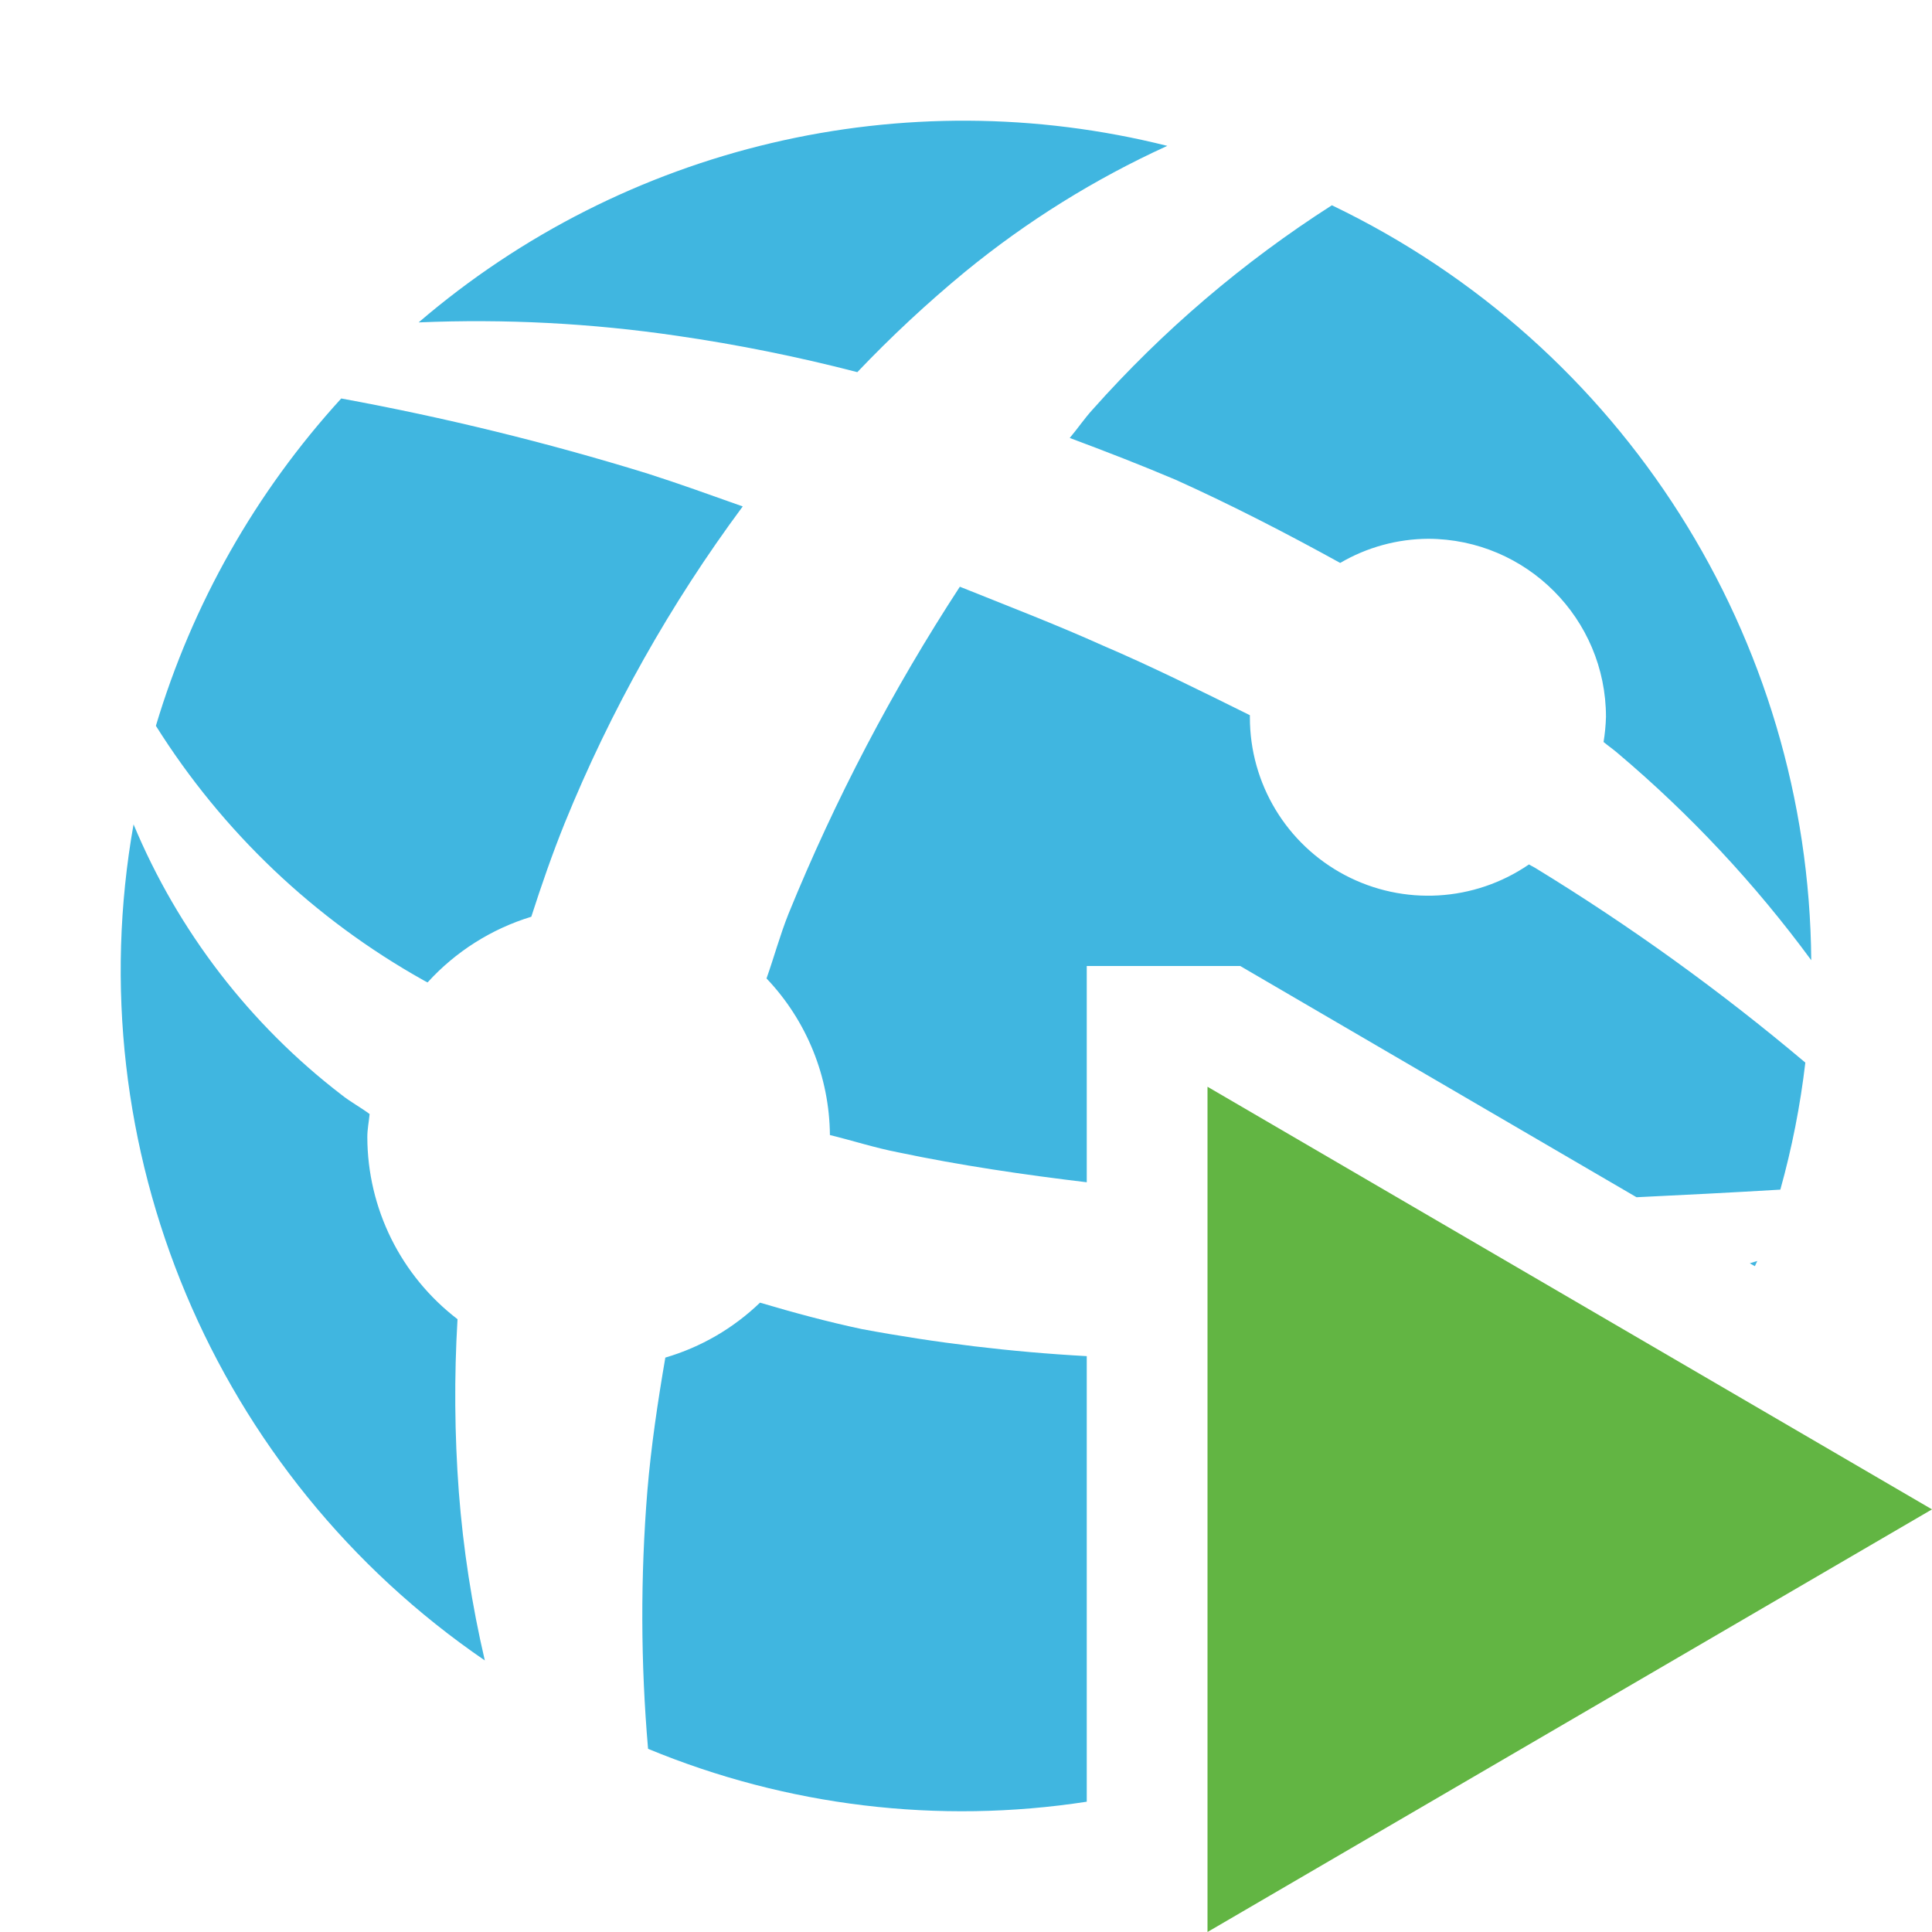
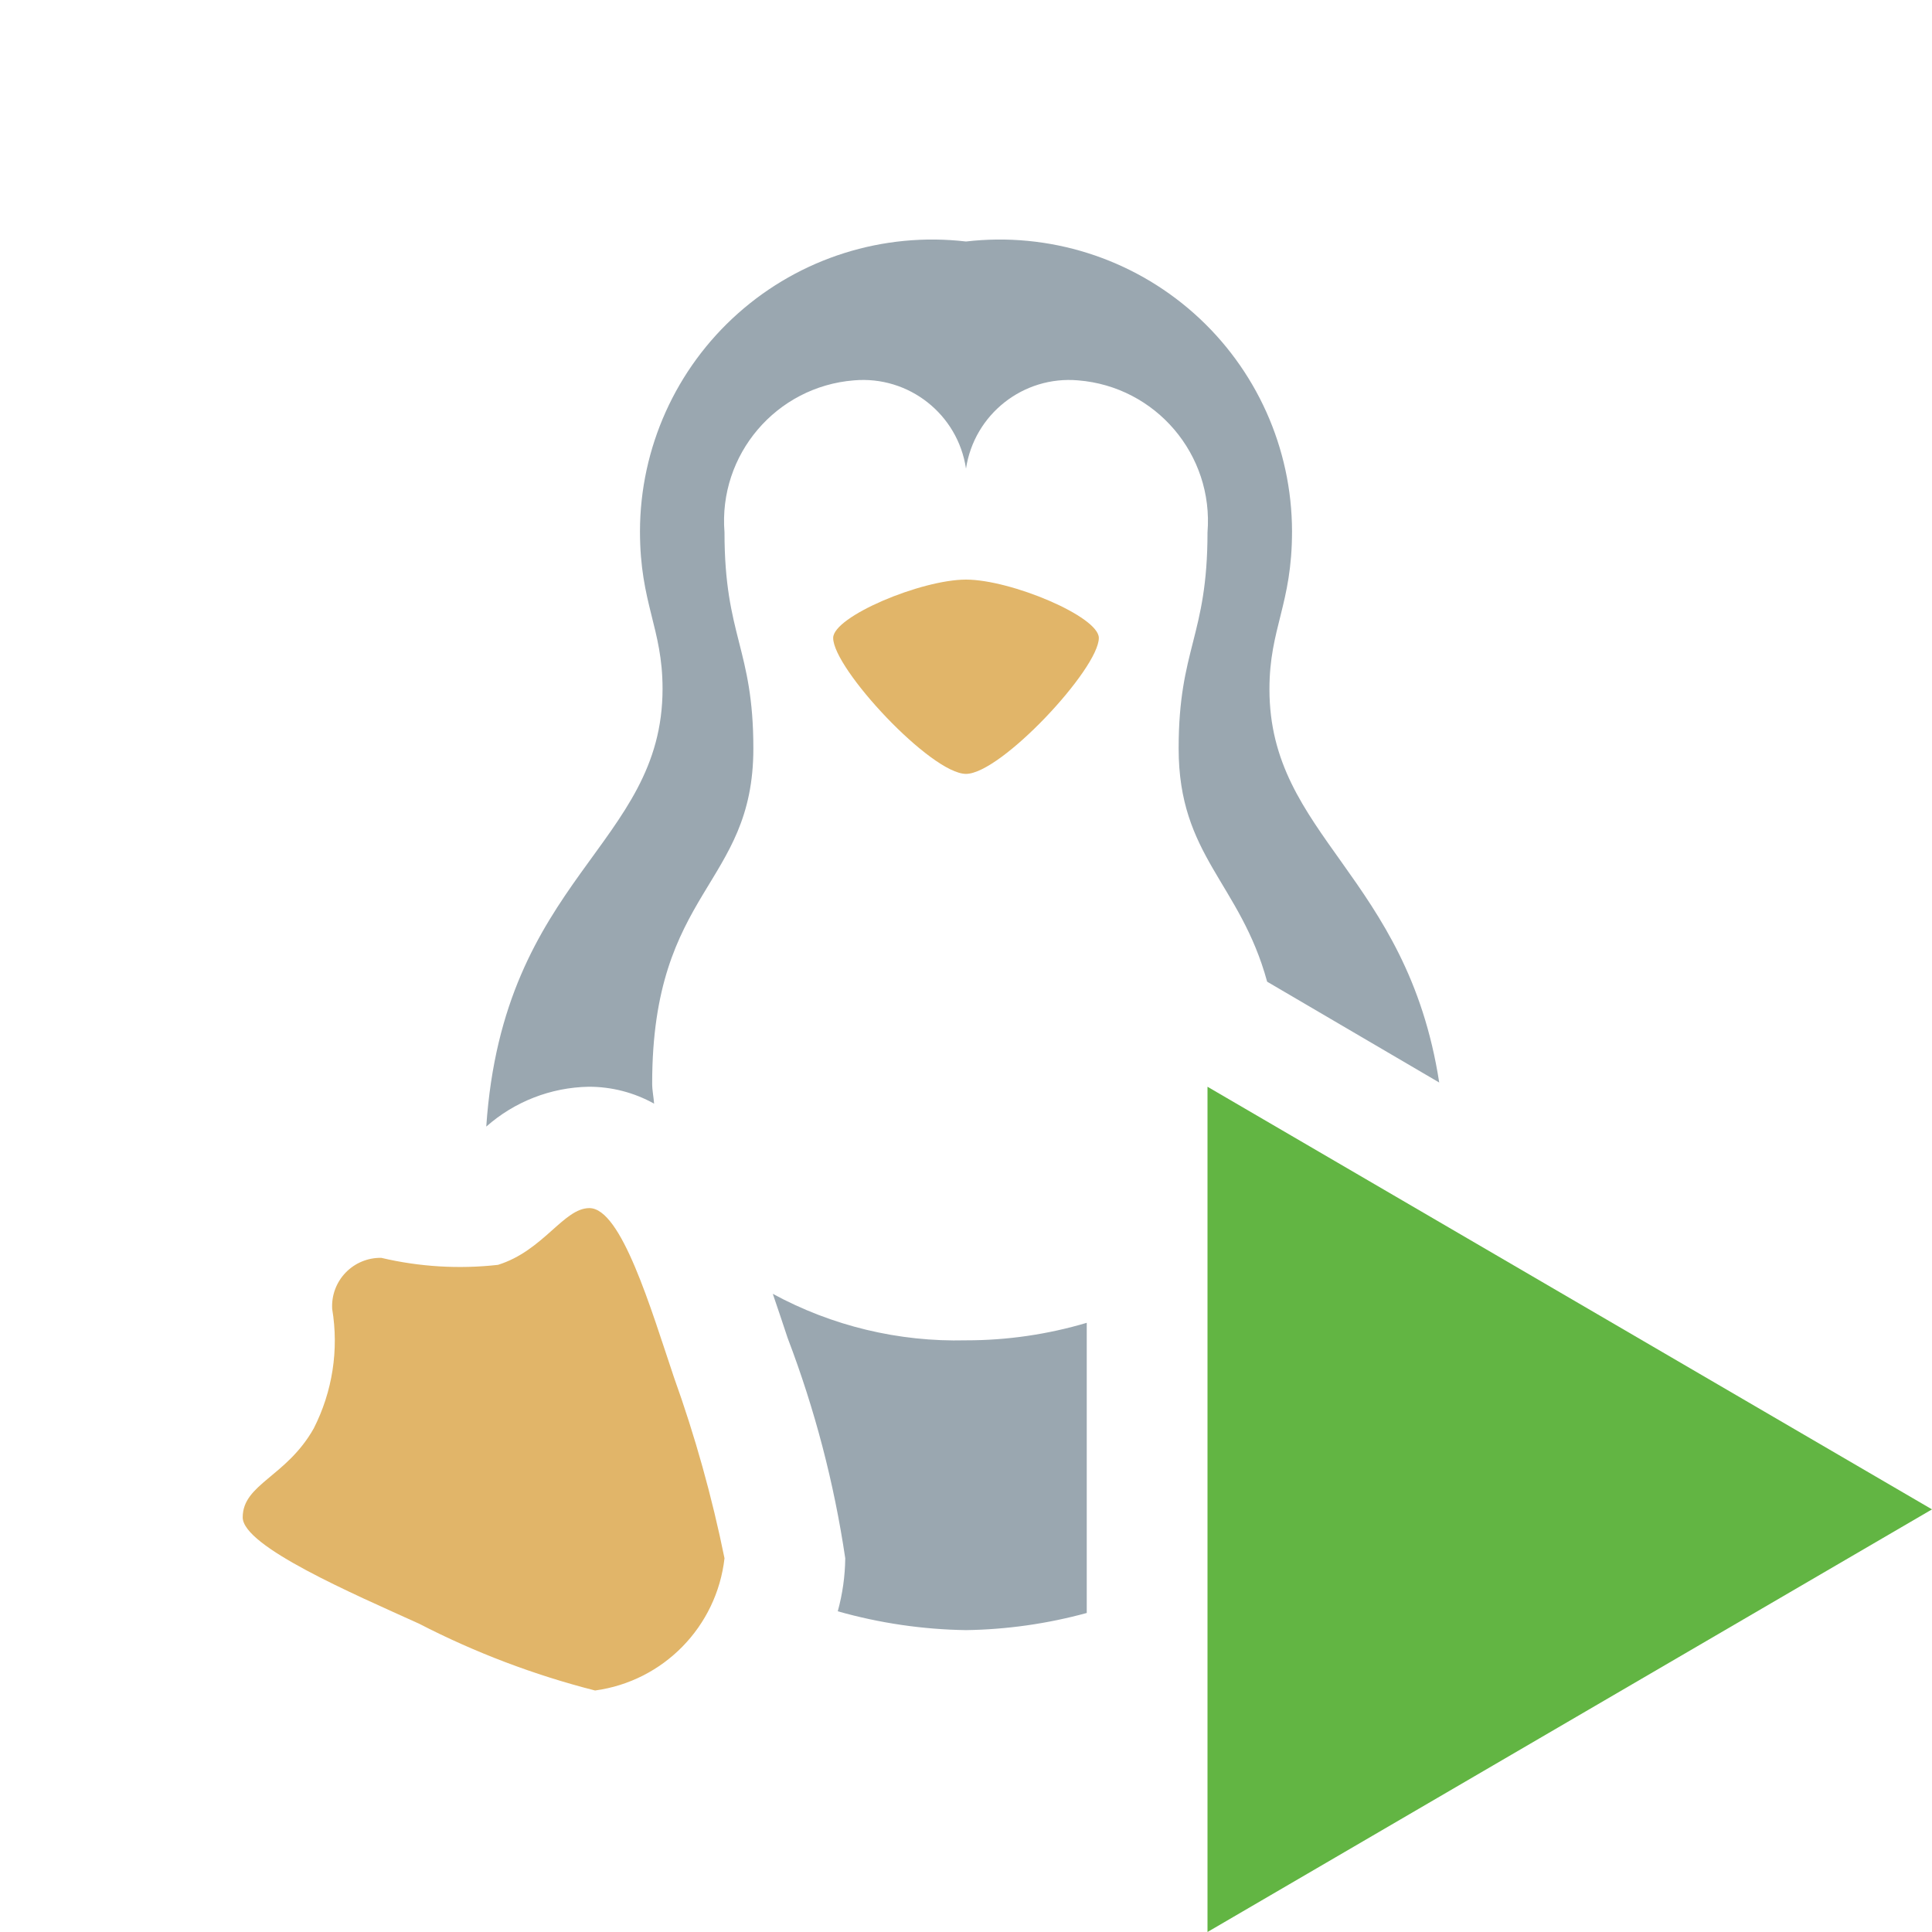
<svg xmlns="http://www.w3.org/2000/svg" width="16" height="16" viewBox="0 0 16 16">
-   <g>
-     <rect width="16" height="16" fill="#ffdbff" opacity="0" />
-     <g>
-       <polygon points="16 12.5 10 9 10 16 16 12.5" fill="#62b543" />
-       <path d="M14.553,10.443c-.006.015-.014.028-.02.043l-.042-.024ZM8.859,3.627c.295.11.589.224.879.347.463.209.915.442,1.361.688a1.456,1.456,0,0,1,.729-.2A1.476,1.476,0,0,1,13.3,5.938a1.561,1.561,0,0,1-.02.207c.039.032.081.061.119.094A9.976,9.976,0,0,1,15,7.952,6.993,6.993,0,0,0,11.03,1.7a9.508,9.508,0,0,0-1.98,1.69C8.982,3.464,8.925,3.549,8.859,3.627Zm.274,1.719c-.389-.175-.788-.328-1.184-.487A16.012,16.012,0,0,0,6.53,7.568c-.07.175-.119.357-.182.535A1.906,1.906,0,0,1,6.873,9.4c.189.046.373.106.564.143.514.108,1.037.185,1.563.248V8h1.271l3.282,1.915c.395-.019.791-.039,1.191-.063A6.908,6.908,0,0,0,14.951,8.8a18.129,18.129,0,0,0-2.238-1.613c-.017-.01-.035-.018-.051-.028a1.476,1.476,0,0,1-2.311-1.218l0-.018C9.949,5.724,9.547,5.523,9.133,5.346ZM5.357,3.92A22.205,22.205,0,0,0,2.826,3.3,6.987,6.987,0,0,0,1.291,6.011,6.181,6.181,0,0,0,3.507,8.118c.011.007.023.012.034.018A1.918,1.918,0,0,1,4.4,7.592c.084-.261.174-.521.277-.776A11.969,11.969,0,0,1,6.151,4.194C5.885,4.1,5.624,4.005,5.357,3.92ZM9,11.231a14.486,14.486,0,0,1-1.862-.224c-.283-.06-.564-.136-.844-.219a1.9,1.9,0,0,1-.784.455c-.063.367-.118.735-.149,1.106a12.781,12.781,0,0,0,.006,2.134A6.793,6.793,0,0,0,9,14.921ZM7.1,3.082a10.141,10.141,0,0,1,.891-.83A7.654,7.654,0,0,1,9.667,1.208a6.932,6.932,0,0,0-6.2,1.462,11.388,11.388,0,0,1,2.14.111A13.851,13.851,0,0,1,7.1,3.082ZM3.789,10.925a1.905,1.905,0,0,1-.747-1.508c0-.066.013-.127.019-.191-.075-.056-.158-.1-.231-.158A5.488,5.488,0,0,1,1.106,6.827a6.926,6.926,0,0,0,2.909,6.924A9.26,9.26,0,0,1,3.8,12.358,10.709,10.709,0,0,1,3.789,10.925Z" fill="#40b6e0" />
-     </g>
-   </g>
+   <path fill="#d9a343" fill-rule="evenodd" d="M8 4.8c-.372 0-1.1.306-1.1.483 0 .255.811 1.126 1.1 1.126s1.1-.871 1.1-1.126c0-.177-.728-.483-1.1-.483M6 12.905a10.808 10.808 0 00-.419-1.5c-.19-.564-.435-1.4-.7-1.4-.213 0-.381.353-.757.47a2.833 2.833 0 01-.966-.058.4.4 0 00-.407.423 1.6 1.6 0 01-.153.99c-.225.4-.588.46-.588.736 0 .241.919.635 1.459.88A6.9 6.9 0 004.928 14 1.248 1.248 0 006 12.905" opacity=".8" />
+   <path fill="#9aa7b0" d="M6 4.409c0 .862.239.959.239 1.789 0 1.141-.838 1.165-.838 2.775 0 .059.012.11.016.167A1.106 1.106 0 004.875 9a1.316 1.316 0 00-.848.33c.14-2.068 1.46-2.324 1.46-3.626C5.487 5.2 5.3 5 5.3 4.4A2.42 2.42 0 018 2a2.42 2.42 0 012.7 2.4c0 .607-.187.8-.187 1.308 0 1.216 1.14 1.539 1.406 3.257l-1.425-.835c-.224-.82-.733-1.039-.733-1.932 0-.83.239-.927.239-1.789A1.169 1.169 0 008.928 3.15.863.863 0 008 3.881a.862.862 0 00-.928-.731A1.169 1.169 0 006 4.409zm3 6.546a3.5 3.5 0 01-1 .145 3.183 3.183 0 01-1.6-.385l.062.183.061.183A8.687 8.687 0 017 12.905a1.723 1.723 0 01-.062.439A4.116 4.116 0 008 13.5a4.017 4.017 0 001-.142z" />
+   <path fill="#62b543" d="M16 12.5L10 9v7l6-3.5z" />
</svg>
